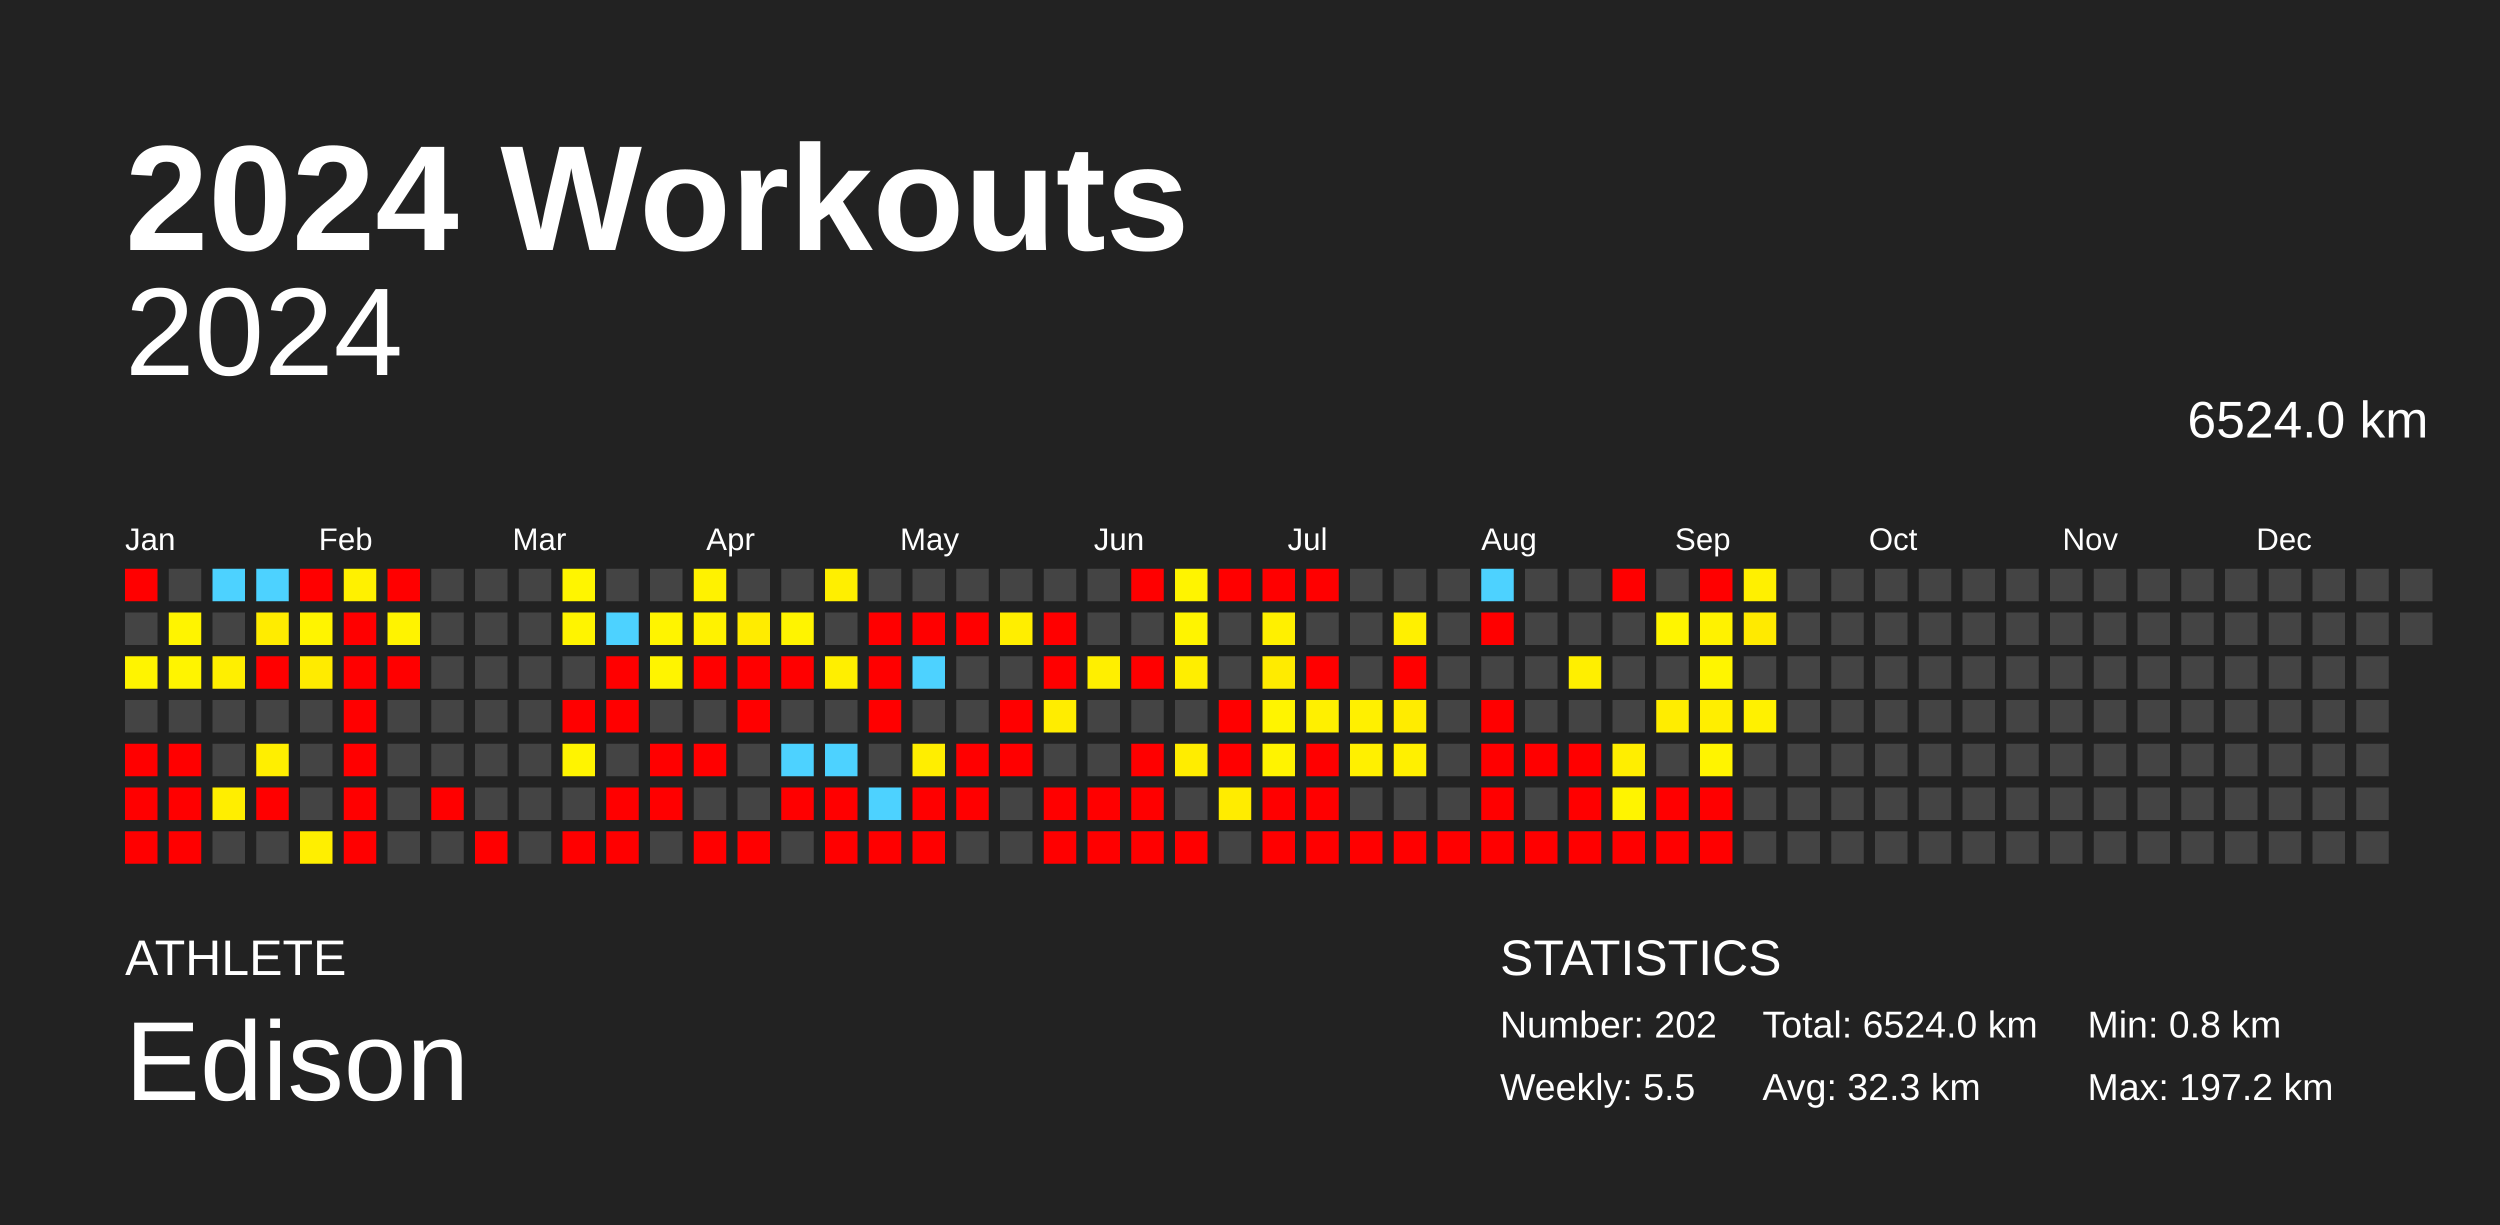
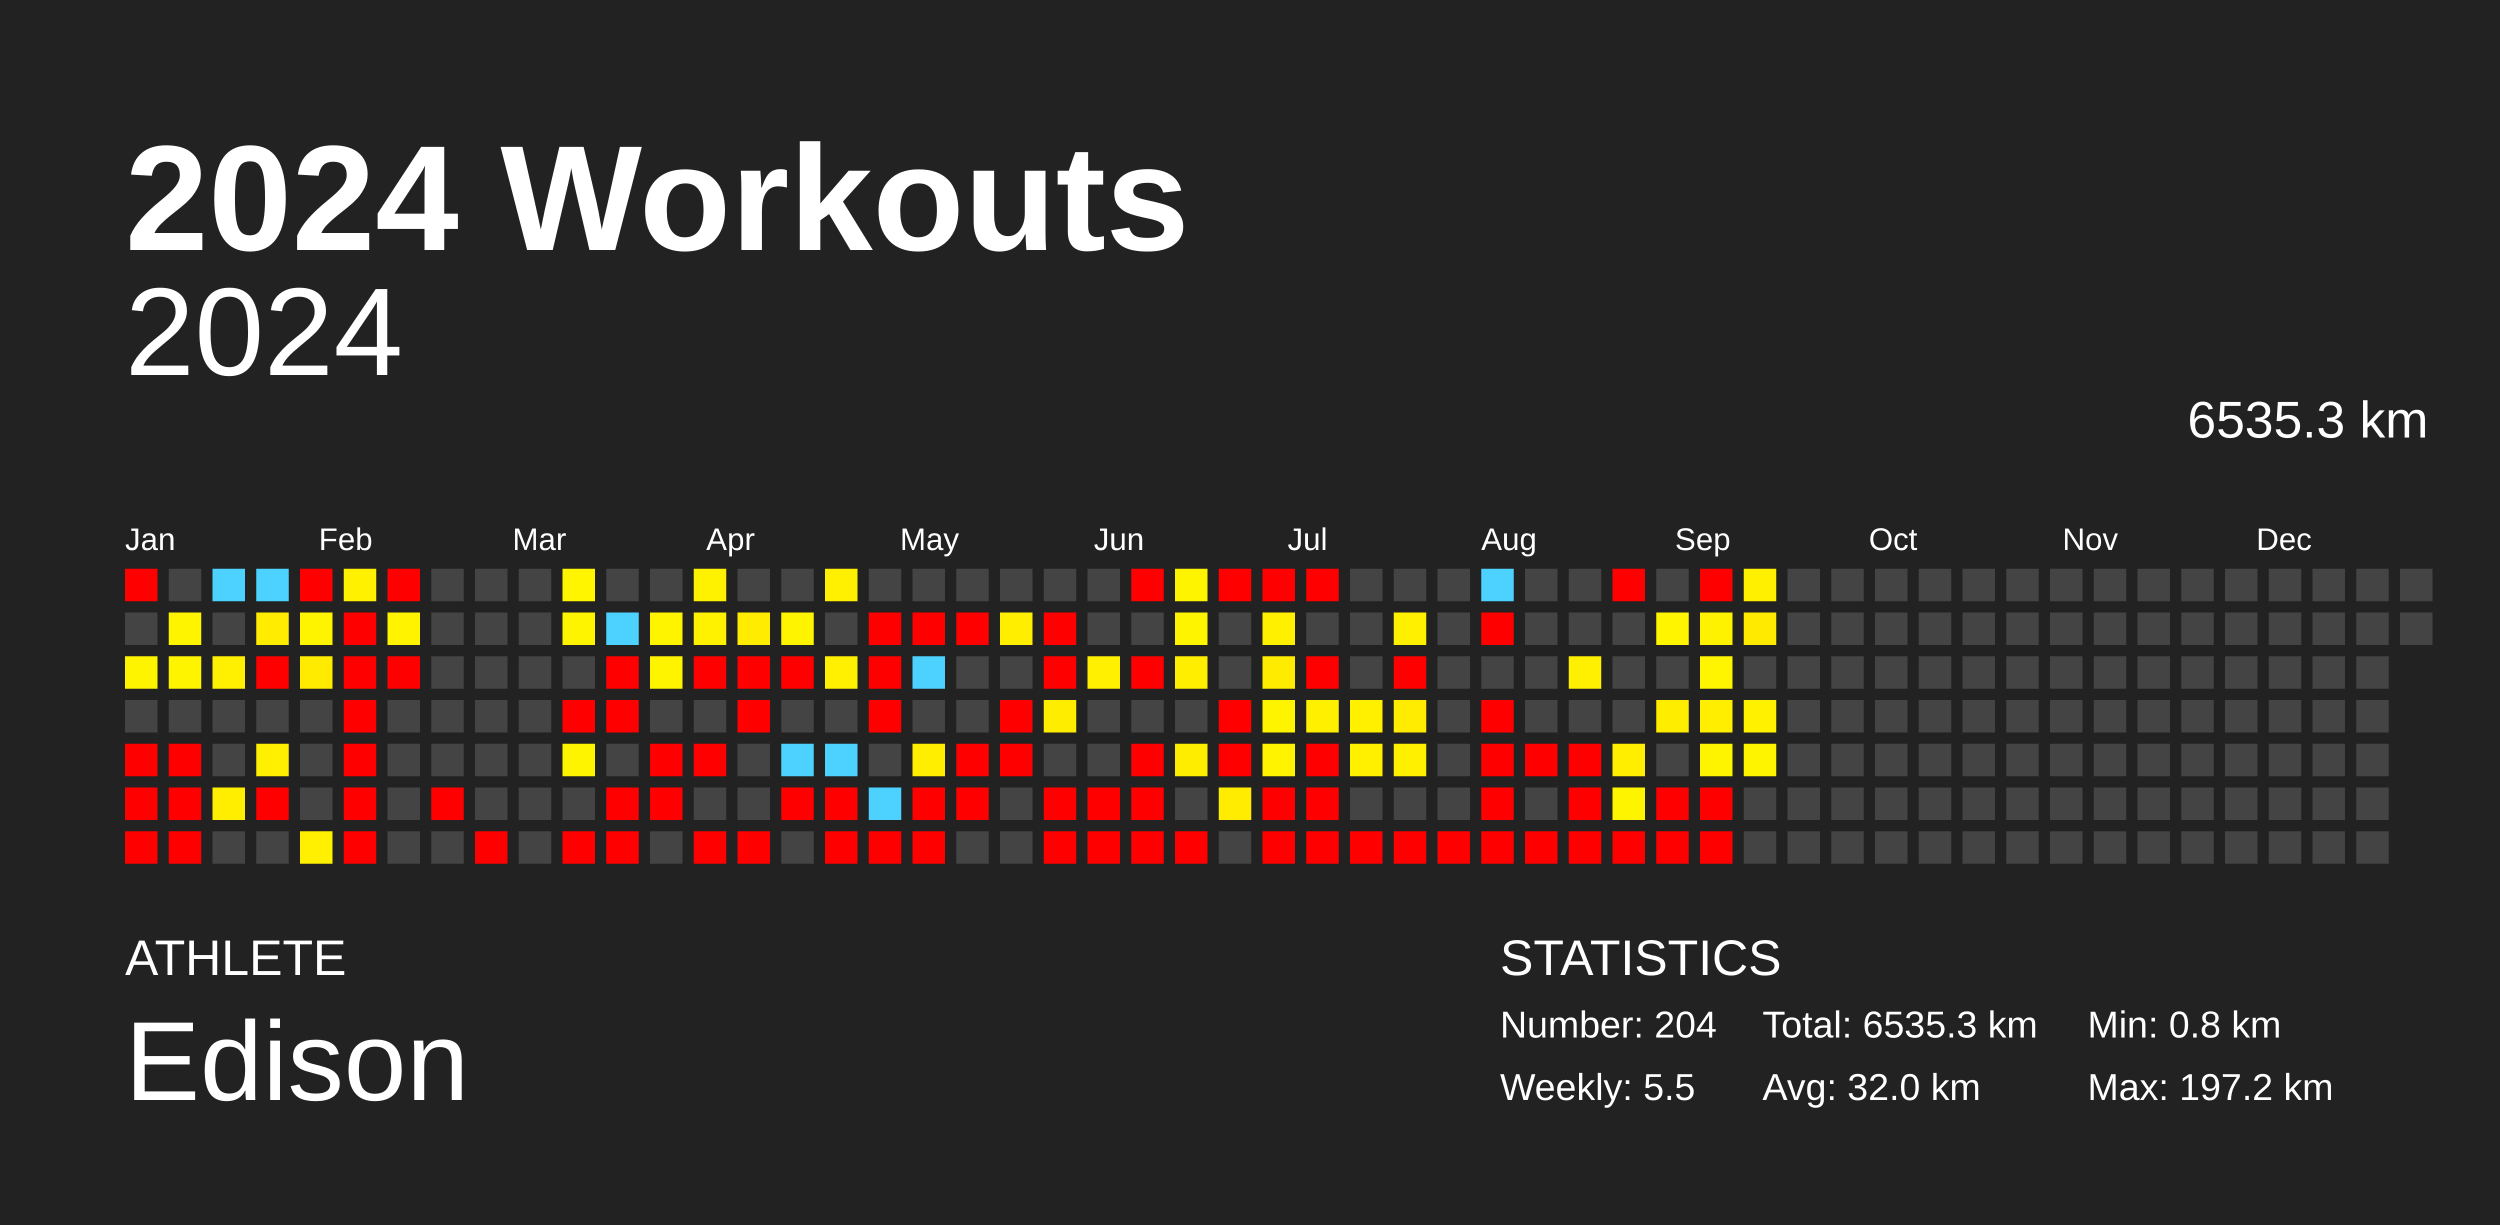
<svg xmlns="http://www.w3.org/2000/svg" baseProfile="full" height="98mm" version="1.1" viewBox="0,0,200,98" width="200mm">
  <defs />
  <rect fill="#222222" height="98" width="200" x="0" y="0" />
  <text fill="#FFFFFF" style="font-size:12px; font-family:Arial; font-weight:bold;" x="10" y="20">2024 Workouts</text>
  <text fill="#FFFFFF" style="font-size:4px; font-family:Arial" x="10" y="78">ATHLETE</text>
  <text fill="#FFFFFF" style="font-size:9px; font-family:Arial" x="10" y="88">Edison</text>
  <text fill="#FFFFFF" style="font-size:4px; font-family:Arial" x="120" y="78">STATISTICS</text>
-   <text fill="#FFFFFF" style="font-size:3px; font-family:Arial" x="120" y="83">Number: 202</text>
+   <text fill="#FFFFFF" style="font-size:3px; font-family:Arial" x="120" y="83">Number: 204</text>
  <text fill="#FFFFFF" style="font-size:3px; font-family:Arial" x="120" y="88">Weekly: 5.5</text>
-   <text fill="#FFFFFF" style="font-size:3px; font-family:Arial" x="141" y="83">Total: 6524.0 km</text>
-   <text fill="#FFFFFF" style="font-size:3px; font-family:Arial" x="141" y="88">Avg: 32.3 km</text>
+   <text fill="#FFFFFF" style="font-size:3px; font-family:Arial" x="141" y="83">Total: 6535.3 km</text>
+   <text fill="#FFFFFF" style="font-size:3px; font-family:Arial" x="141" y="88">Avg: 32.0 km</text>
  <text fill="#FFFFFF" style="font-size:3px; font-family:Arial" x="167" y="83">Min: 0.8 km</text>
  <text fill="#FFFFFF" style="font-size:3px; font-family:Arial" x="167" y="88">Max: 197.2 km</text>
  <text alignment-baseline="hanging" fill="#FFFFFF" style="font-size:10.0px; font-family:Arial;" x="10" y="30">2024</text>
-   <text alignment-baseline="hanging" fill="#FFFFFF" style="font-size:4.125px; font-family:Arial;" x="175" y="35">6524.0 km</text>
+   <text alignment-baseline="hanging" fill="#FFFFFF" style="font-size:4.125px; font-family:Arial;" x="175" y="35">6535.3 km</text>
  <text fill="#FFFFFF" style="font-size:2.5px; font-family:Arial" x="10.0" y="44">Jan</text>
  <text fill="#FFFFFF" style="font-size:2.5px; font-family:Arial" x="25.5" y="44">Feb</text>
  <text fill="#FFFFFF" style="font-size:2.5px; font-family:Arial" x="41.0" y="44">Mar</text>
  <text fill="#FFFFFF" style="font-size:2.5px; font-family:Arial" x="56.5" y="44">Apr</text>
  <text fill="#FFFFFF" style="font-size:2.5px; font-family:Arial" x="72.0" y="44">May</text>
  <text fill="#FFFFFF" style="font-size:2.5px; font-family:Arial" x="87.5" y="44">Jun</text>
  <text fill="#FFFFFF" style="font-size:2.5px; font-family:Arial" x="103.0" y="44">Jul</text>
  <text fill="#FFFFFF" style="font-size:2.5px; font-family:Arial" x="118.5" y="44">Aug</text>
  <text fill="#FFFFFF" style="font-size:2.5px; font-family:Arial" x="134.0" y="44">Sep</text>
  <text fill="#FFFFFF" style="font-size:2.5px; font-family:Arial" x="149.5" y="44">Oct</text>
  <text fill="#FFFFFF" style="font-size:2.5px; font-family:Arial" x="165.0" y="44">Nov</text>
  <text fill="#FFFFFF" style="font-size:2.5px; font-family:Arial" x="180.5" y="44">Dec</text>
  <rect fill="red" height="2.6" width="2.6" x="10.0" y="45.5" />
  <rect fill="#444444" height="2.6" width="2.6" x="10.0" y="49.0" />
  <rect fill="#fff400" height="2.6" width="2.6" x="10.0" y="52.5" />
  <rect fill="#444444" height="2.6" width="2.6" x="10.0" y="56.0" />
  <rect fill="red" height="2.6" width="2.6" x="10.0" y="59.5" />
  <rect fill="red" height="2.6" width="2.6" x="10.0" y="63.0" />
  <rect fill="red" height="2.6" width="2.6" x="10.0" y="66.5" />
  <rect fill="#444444" height="2.6" width="2.6" x="13.5" y="45.5" />
  <rect fill="#fff400" height="2.6" width="2.6" x="13.5" y="49.0" />
  <rect fill="#fff400" height="2.6" width="2.6" x="13.5" y="52.5" />
  <rect fill="#444444" height="2.6" width="2.6" x="13.5" y="56.0" />
  <rect fill="red" height="2.6" width="2.6" x="13.5" y="59.5" />
  <rect fill="red" height="2.6" width="2.6" x="13.5" y="63.0" />
  <rect fill="red" height="2.6" width="2.6" x="13.5" y="66.5" />
  <rect fill="#4dd2ff" height="2.6" width="2.6" x="17.0" y="45.5" />
  <rect fill="#444444" height="2.6" width="2.6" x="17.0" y="49.0" />
  <rect fill="#ffef00" height="2.6" width="2.6" x="17.0" y="52.5" />
  <rect fill="#444444" height="2.6" width="2.6" x="17.0" y="56.0" />
  <rect fill="#444444" height="2.6" width="2.6" x="17.0" y="59.5" />
  <rect fill="#ffee00" height="2.6" width="2.6" x="17.0" y="63.0" />
  <rect fill="#444444" height="2.6" width="2.6" x="17.0" y="66.5" />
  <rect fill="#4dd2ff" height="2.6" width="2.6" x="20.5" y="45.5" />
  <rect fill="#ffec00" height="2.6" width="2.6" x="20.5" y="49.0" />
  <rect fill="red" height="2.6" width="2.6" x="20.5" y="52.5" />
  <rect fill="#444444" height="2.6" width="2.6" x="20.5" y="56.0" />
  <rect fill="#ffef00" height="2.6" width="2.6" x="20.5" y="59.5" />
  <rect fill="red" height="2.6" width="2.6" x="20.5" y="63.0" />
  <rect fill="#444444" height="2.6" width="2.6" x="20.5" y="66.5" />
  <rect fill="red" height="2.6" width="2.6" x="24.0" y="45.5" />
  <rect fill="#fff400" height="2.6" width="2.6" x="24.0" y="49.0" />
  <rect fill="#ffeb00" height="2.6" width="2.6" x="24.0" y="52.5" />
  <rect fill="#444444" height="2.6" width="2.6" x="24.0" y="56.0" />
  <rect fill="#444444" height="2.6" width="2.6" x="24.0" y="59.5" />
  <rect fill="#444444" height="2.6" width="2.6" x="24.0" y="63.0" />
  <rect fill="#ffef00" height="2.6" width="2.6" x="24.0" y="66.5" />
  <rect fill="#fff100" height="2.6" width="2.6" x="27.5" y="45.5" />
  <rect fill="red" height="2.6" width="2.6" x="27.5" y="49.0" />
  <rect fill="red" height="2.6" width="2.6" x="27.5" y="52.5" />
  <rect fill="red" height="2.6" width="2.6" x="27.5" y="56.0" />
  <rect fill="red" height="2.6" width="2.6" x="27.5" y="59.5" />
  <rect fill="red" height="2.6" width="2.6" x="27.5" y="63.0" />
  <rect fill="red" height="2.6" width="2.6" x="27.5" y="66.5" />
  <rect fill="red" height="2.6" width="2.6" x="31.0" y="45.5" />
  <rect fill="#fff300" height="2.6" width="2.6" x="31.0" y="49.0" />
  <rect fill="red" height="2.6" width="2.6" x="31.0" y="52.5" />
  <rect fill="#444444" height="2.6" width="2.6" x="31.0" y="56.0" />
  <rect fill="#444444" height="2.6" width="2.6" x="31.0" y="59.5" />
  <rect fill="#444444" height="2.6" width="2.6" x="31.0" y="63.0" />
  <rect fill="#444444" height="2.6" width="2.6" x="31.0" y="66.5" />
  <rect fill="#444444" height="2.6" width="2.6" x="34.5" y="45.5" />
  <rect fill="#444444" height="2.6" width="2.6" x="34.5" y="49.0" />
  <rect fill="#444444" height="2.6" width="2.6" x="34.5" y="52.5" />
  <rect fill="#444444" height="2.6" width="2.6" x="34.5" y="56.0" />
  <rect fill="#444444" height="2.6" width="2.6" x="34.5" y="59.5" />
  <rect fill="red" height="2.6" width="2.6" x="34.5" y="63.0" />
  <rect fill="#444444" height="2.6" width="2.6" x="34.5" y="66.5" />
  <rect fill="#444444" height="2.6" width="2.6" x="38.0" y="45.5" />
  <rect fill="#444444" height="2.6" width="2.6" x="38.0" y="49.0" />
  <rect fill="#444444" height="2.6" width="2.6" x="38.0" y="52.5" />
  <rect fill="#444444" height="2.6" width="2.6" x="38.0" y="56.0" />
  <rect fill="#444444" height="2.6" width="2.6" x="38.0" y="59.5" />
  <rect fill="#444444" height="2.6" width="2.6" x="38.0" y="63.0" />
  <rect fill="red" height="2.6" width="2.6" x="38.0" y="66.5" />
  <rect fill="#444444" height="2.6" width="2.6" x="41.5" y="45.5" />
  <rect fill="#444444" height="2.6" width="2.6" x="41.5" y="49.0" />
  <rect fill="#444444" height="2.6" width="2.6" x="41.5" y="52.5" />
  <rect fill="#444444" height="2.6" width="2.6" x="41.5" y="56.0" />
  <rect fill="#444444" height="2.6" width="2.6" x="41.5" y="59.5" />
  <rect fill="#444444" height="2.6" width="2.6" x="41.5" y="63.0" />
  <rect fill="#444444" height="2.6" width="2.6" x="41.5" y="66.5" />
  <rect fill="#fff500" height="2.6" width="2.6" x="45.0" y="45.5" />
  <rect fill="#fff400" height="2.6" width="2.6" x="45.0" y="49.0" />
  <rect fill="#444444" height="2.6" width="2.6" x="45.0" y="52.5" />
  <rect fill="red" height="2.6" width="2.6" x="45.0" y="56.0" />
  <rect fill="#fff400" height="2.6" width="2.6" x="45.0" y="59.5" />
  <rect fill="#444444" height="2.6" width="2.6" x="45.0" y="63.0" />
  <rect fill="red" height="2.6" width="2.6" x="45.0" y="66.5" />
  <rect fill="#444444" height="2.6" width="2.6" x="48.5" y="45.5" />
  <rect fill="#4dd2ff" height="2.6" width="2.6" x="48.5" y="49.0" />
  <rect fill="red" height="2.6" width="2.6" x="48.5" y="52.5" />
  <rect fill="red" height="2.6" width="2.6" x="48.5" y="56.0" />
  <rect fill="#444444" height="2.6" width="2.6" x="48.5" y="59.5" />
  <rect fill="red" height="2.6" width="2.6" x="48.5" y="63.0" />
  <rect fill="red" height="2.6" width="2.6" x="48.5" y="66.5" />
  <rect fill="#444444" height="2.6" width="2.6" x="52.0" y="45.5" />
  <rect fill="#fff400" height="2.6" width="2.6" x="52.0" y="49.0" />
  <rect fill="#fff400" height="2.6" width="2.6" x="52.0" y="52.5" />
  <rect fill="#444444" height="2.6" width="2.6" x="52.0" y="56.0" />
  <rect fill="red" height="2.6" width="2.6" x="52.0" y="59.5" />
  <rect fill="red" height="2.6" width="2.6" x="52.0" y="63.0" />
  <rect fill="#444444" height="2.6" width="2.6" x="52.0" y="66.5" />
  <rect fill="#fff200" height="2.6" width="2.6" x="55.5" y="45.5" />
  <rect fill="#fff200" height="2.6" width="2.6" x="55.5" y="49.0" />
  <rect fill="red" height="2.6" width="2.6" x="55.5" y="52.5" />
  <rect fill="#444444" height="2.6" width="2.6" x="55.5" y="56.0" />
  <rect fill="red" height="2.6" width="2.6" x="55.5" y="59.5" />
  <rect fill="#444444" height="2.6" width="2.6" x="55.5" y="63.0" />
  <rect fill="red" height="2.6" width="2.6" x="55.5" y="66.5" />
  <rect fill="#444444" height="2.6" width="2.6" x="59.0" y="45.5" />
  <rect fill="#ffec00" height="2.6" width="2.6" x="59.0" y="49.0" />
  <rect fill="red" height="2.6" width="2.6" x="59.0" y="52.5" />
  <rect fill="red" height="2.6" width="2.6" x="59.0" y="56.0" />
  <rect fill="#444444" height="2.6" width="2.6" x="59.0" y="59.5" />
  <rect fill="#444444" height="2.6" width="2.6" x="59.0" y="63.0" />
  <rect fill="red" height="2.6" width="2.6" x="59.0" y="66.5" />
  <rect fill="#444444" height="2.6" width="2.6" x="62.5" y="45.5" />
  <rect fill="#fff400" height="2.6" width="2.6" x="62.5" y="49.0" />
  <rect fill="red" height="2.6" width="2.6" x="62.5" y="52.5" />
  <rect fill="#444444" height="2.6" width="2.6" x="62.5" y="56.0" />
  <rect fill="#4dd2ff" height="2.6" width="2.6" x="62.5" y="59.5" />
  <rect fill="red" height="2.6" width="2.6" x="62.5" y="63.0" />
  <rect fill="#444444" height="2.6" width="2.6" x="62.5" y="66.5" />
  <rect fill="#ffef00" height="2.6" width="2.6" x="66.0" y="45.5" />
  <rect fill="#444444" height="2.6" width="2.6" x="66.0" y="49.0" />
  <rect fill="#ffef00" height="2.6" width="2.6" x="66.0" y="52.5" />
  <rect fill="#444444" height="2.6" width="2.6" x="66.0" y="56.0" />
  <rect fill="#4dd2ff" height="2.6" width="2.6" x="66.0" y="59.5" />
  <rect fill="red" height="2.6" width="2.6" x="66.0" y="63.0" />
  <rect fill="red" height="2.6" width="2.6" x="66.0" y="66.5" />
  <rect fill="#444444" height="2.6" width="2.6" x="69.5" y="45.5" />
  <rect fill="red" height="2.6" width="2.6" x="69.5" y="49.0" />
  <rect fill="red" height="2.6" width="2.6" x="69.5" y="52.5" />
  <rect fill="red" height="2.6" width="2.6" x="69.5" y="56.0" />
  <rect fill="#444444" height="2.6" width="2.6" x="69.5" y="59.5" />
  <rect fill="#4dd2ff" height="2.6" width="2.6" x="69.5" y="63.0" />
  <rect fill="red" height="2.6" width="2.6" x="69.5" y="66.5" />
  <rect fill="#444444" height="2.6" width="2.6" x="73.0" y="45.5" />
  <rect fill="red" height="2.6" width="2.6" x="73.0" y="49.0" />
  <rect fill="#4dd2ff" height="2.6" width="2.6" x="73.0" y="52.5" />
  <rect fill="#444444" height="2.6" width="2.6" x="73.0" y="56.0" />
  <rect fill="#ffee00" height="2.6" width="2.6" x="73.0" y="59.5" />
  <rect fill="red" height="2.6" width="2.6" x="73.0" y="63.0" />
  <rect fill="red" height="2.6" width="2.6" x="73.0" y="66.5" />
  <rect fill="#444444" height="2.6" width="2.6" x="76.5" y="45.5" />
  <rect fill="red" height="2.6" width="2.6" x="76.5" y="49.0" />
  <rect fill="#444444" height="2.6" width="2.6" x="76.5" y="52.5" />
  <rect fill="#444444" height="2.6" width="2.6" x="76.5" y="56.0" />
  <rect fill="red" height="2.6" width="2.6" x="76.5" y="59.5" />
  <rect fill="red" height="2.6" width="2.6" x="76.5" y="63.0" />
  <rect fill="#444444" height="2.6" width="2.6" x="76.5" y="66.5" />
  <rect fill="#444444" height="2.6" width="2.6" x="80.0" y="45.5" />
  <rect fill="#ffee00" height="2.6" width="2.6" x="80.0" y="49.0" />
  <rect fill="#444444" height="2.6" width="2.6" x="80.0" y="52.5" />
  <rect fill="red" height="2.6" width="2.6" x="80.0" y="56.0" />
  <rect fill="red" height="2.6" width="2.6" x="80.0" y="59.5" />
  <rect fill="#444444" height="2.6" width="2.6" x="80.0" y="63.0" />
  <rect fill="#444444" height="2.6" width="2.6" x="80.0" y="66.5" />
  <rect fill="#444444" height="2.6" width="2.6" x="83.5" y="45.5" />
  <rect fill="red" height="2.6" width="2.6" x="83.5" y="49.0" />
  <rect fill="red" height="2.6" width="2.6" x="83.5" y="52.5" />
  <rect fill="#ffed00" height="2.6" width="2.6" x="83.5" y="56.0" />
  <rect fill="#444444" height="2.6" width="2.6" x="83.5" y="59.5" />
  <rect fill="red" height="2.6" width="2.6" x="83.5" y="63.0" />
  <rect fill="red" height="2.6" width="2.6" x="83.5" y="66.5" />
  <rect fill="#444444" height="2.6" width="2.6" x="87.0" y="45.5" />
  <rect fill="#444444" height="2.6" width="2.6" x="87.0" y="49.0" />
  <rect fill="#ffef00" height="2.6" width="2.6" x="87.0" y="52.5" />
  <rect fill="#444444" height="2.6" width="2.6" x="87.0" y="56.0" />
  <rect fill="#444444" height="2.6" width="2.6" x="87.0" y="59.5" />
  <rect fill="red" height="2.6" width="2.6" x="87.0" y="63.0" />
  <rect fill="red" height="2.6" width="2.6" x="87.0" y="66.5" />
  <rect fill="red" height="2.6" width="2.6" x="90.5" y="45.5" />
  <rect fill="#444444" height="2.6" width="2.6" x="90.5" y="49.0" />
  <rect fill="red" height="2.6" width="2.6" x="90.5" y="52.5" />
  <rect fill="#444444" height="2.6" width="2.6" x="90.5" y="56.0" />
  <rect fill="red" height="2.6" width="2.6" x="90.5" y="59.5" />
  <rect fill="red" height="2.6" width="2.6" x="90.5" y="63.0" />
  <rect fill="red" height="2.6" width="2.6" x="90.5" y="66.5" />
  <rect fill="#fff400" height="2.6" width="2.6" x="94.0" y="45.5" />
  <rect fill="#fff400" height="2.6" width="2.6" x="94.0" y="49.0" />
  <rect fill="#ffee00" height="2.6" width="2.6" x="94.0" y="52.5" />
  <rect fill="#444444" height="2.6" width="2.6" x="94.0" y="56.0" />
  <rect fill="#ffed00" height="2.6" width="2.6" x="94.0" y="59.5" />
  <rect fill="#444444" height="2.6" width="2.6" x="94.0" y="63.0" />
  <rect fill="red" height="2.6" width="2.6" x="94.0" y="66.5" />
  <rect fill="red" height="2.6" width="2.6" x="97.5" y="45.5" />
  <rect fill="#444444" height="2.6" width="2.6" x="97.5" y="49.0" />
  <rect fill="#444444" height="2.6" width="2.6" x="97.5" y="52.5" />
  <rect fill="red" height="2.6" width="2.6" x="97.5" y="56.0" />
  <rect fill="red" height="2.6" width="2.6" x="97.5" y="59.5" />
  <rect fill="#ffec00" height="2.6" width="2.6" x="97.5" y="63.0" />
  <rect fill="#444444" height="2.6" width="2.6" x="97.5" y="66.5" />
  <rect fill="red" height="2.6" width="2.6" x="101.0" y="45.5" />
  <rect fill="#fff000" height="2.6" width="2.6" x="101.0" y="49.0" />
  <rect fill="#ffeb00" height="2.6" width="2.6" x="101.0" y="52.5" />
  <rect fill="#fff400" height="2.6" width="2.6" x="101.0" y="56.0" />
  <rect fill="#fff300" height="2.6" width="2.6" x="101.0" y="59.5" />
  <rect fill="red" height="2.6" width="2.6" x="101.0" y="63.0" />
  <rect fill="red" height="2.6" width="2.6" x="101.0" y="66.5" />
  <rect fill="red" height="2.6" width="2.6" x="104.5" y="45.5" />
  <rect fill="#444444" height="2.6" width="2.6" x="104.5" y="49.0" />
  <rect fill="red" height="2.6" width="2.6" x="104.5" y="52.5" />
  <rect fill="#fff000" height="2.6" width="2.6" x="104.5" y="56.0" />
  <rect fill="red" height="2.6" width="2.6" x="104.5" y="59.5" />
  <rect fill="red" height="2.6" width="2.6" x="104.5" y="63.0" />
  <rect fill="red" height="2.6" width="2.6" x="104.5" y="66.5" />
  <rect fill="#444444" height="2.6" width="2.6" x="108.0" y="45.5" />
  <rect fill="#444444" height="2.6" width="2.6" x="108.0" y="49.0" />
  <rect fill="#444444" height="2.6" width="2.6" x="108.0" y="52.5" />
  <rect fill="#fff000" height="2.6" width="2.6" x="108.0" y="56.0" />
  <rect fill="#fff000" height="2.6" width="2.6" x="108.0" y="59.5" />
  <rect fill="#444444" height="2.6" width="2.6" x="108.0" y="63.0" />
  <rect fill="red" height="2.6" width="2.6" x="108.0" y="66.5" />
  <rect fill="#444444" height="2.6" width="2.6" x="111.5" y="45.5" />
  <rect fill="#fff000" height="2.6" width="2.6" x="111.5" y="49.0" />
  <rect fill="red" height="2.6" width="2.6" x="111.5" y="52.5" />
  <rect fill="#ffec00" height="2.6" width="2.6" x="111.5" y="56.0" />
  <rect fill="#fff000" height="2.6" width="2.6" x="111.5" y="59.5" />
  <rect fill="#444444" height="2.6" width="2.6" x="111.5" y="63.0" />
  <rect fill="red" height="2.6" width="2.6" x="111.5" y="66.5" />
  <rect fill="#444444" height="2.6" width="2.6" x="115.0" y="45.5" />
  <rect fill="#444444" height="2.6" width="2.6" x="115.0" y="49.0" />
  <rect fill="#444444" height="2.6" width="2.6" x="115.0" y="52.5" />
  <rect fill="#444444" height="2.6" width="2.6" x="115.0" y="56.0" />
  <rect fill="#444444" height="2.6" width="2.6" x="115.0" y="59.5" />
  <rect fill="#444444" height="2.6" width="2.6" x="115.0" y="63.0" />
  <rect fill="red" height="2.6" width="2.6" x="115.0" y="66.5" />
  <rect fill="#4dd2ff" height="2.6" width="2.6" x="118.5" y="45.5" />
  <rect fill="red" height="2.6" width="2.6" x="118.5" y="49.0" />
  <rect fill="#444444" height="2.6" width="2.6" x="118.5" y="52.5" />
  <rect fill="red" height="2.6" width="2.6" x="118.5" y="56.0" />
  <rect fill="red" height="2.6" width="2.6" x="118.5" y="59.5" />
  <rect fill="red" height="2.6" width="2.6" x="118.5" y="63.0" />
  <rect fill="red" height="2.6" width="2.6" x="118.5" y="66.5" />
  <rect fill="#444444" height="2.6" width="2.6" x="122.0" y="45.5" />
  <rect fill="#444444" height="2.6" width="2.6" x="122.0" y="49.0" />
  <rect fill="#444444" height="2.6" width="2.6" x="122.0" y="52.5" />
  <rect fill="#444444" height="2.6" width="2.6" x="122.0" y="56.0" />
  <rect fill="red" height="2.6" width="2.6" x="122.0" y="59.5" />
  <rect fill="#444444" height="2.6" width="2.6" x="122.0" y="63.0" />
  <rect fill="red" height="2.6" width="2.6" x="122.0" y="66.5" />
  <rect fill="#444444" height="2.6" width="2.6" x="125.5" y="45.5" />
  <rect fill="#444444" height="2.6" width="2.6" x="125.5" y="49.0" />
  <rect fill="#ffef00" height="2.6" width="2.6" x="125.5" y="52.5" />
  <rect fill="#444444" height="2.6" width="2.6" x="125.5" y="56.0" />
  <rect fill="red" height="2.6" width="2.6" x="125.5" y="59.5" />
  <rect fill="red" height="2.6" width="2.6" x="125.5" y="63.0" />
  <rect fill="red" height="2.6" width="2.6" x="125.5" y="66.5" />
  <rect fill="red" height="2.6" width="2.6" x="129.0" y="45.5" />
  <rect fill="#444444" height="2.6" width="2.6" x="129.0" y="49.0" />
  <rect fill="#444444" height="2.6" width="2.6" x="129.0" y="52.5" />
  <rect fill="#444444" height="2.6" width="2.6" x="129.0" y="56.0" />
  <rect fill="#ffee00" height="2.6" width="2.6" x="129.0" y="59.5" />
  <rect fill="#fff400" height="2.6" width="2.6" x="129.0" y="63.0" />
  <rect fill="red" height="2.6" width="2.6" x="129.0" y="66.5" />
  <rect fill="#444444" height="2.6" width="2.6" x="132.5" y="45.5" />
  <rect fill="#fff500" height="2.6" width="2.6" x="132.5" y="49.0" />
  <rect fill="#444444" height="2.6" width="2.6" x="132.5" y="52.5" />
  <rect fill="#ffed00" height="2.6" width="2.6" x="132.5" y="56.0" />
  <rect fill="#444444" height="2.6" width="2.6" x="132.5" y="59.5" />
  <rect fill="red" height="2.6" width="2.6" x="132.5" y="63.0" />
  <rect fill="red" height="2.6" width="2.6" x="132.5" y="66.5" />
  <rect fill="red" height="2.6" width="2.6" x="136.0" y="45.5" />
  <rect fill="#fff200" height="2.6" width="2.6" x="136.0" y="49.0" />
  <rect fill="#fff500" height="2.6" width="2.6" x="136.0" y="52.5" />
  <rect fill="#ffee00" height="2.6" width="2.6" x="136.0" y="56.0" />
  <rect fill="#fff400" height="2.6" width="2.6" x="136.0" y="59.5" />
  <rect fill="red" height="2.6" width="2.6" x="136.0" y="63.0" />
  <rect fill="red" height="2.6" width="2.6" x="136.0" y="66.5" />
  <rect fill="#fff000" height="2.6" width="2.6" x="139.5" y="45.5" />
  <rect fill="#ffea00" height="2.6" width="2.6" x="139.5" y="49.0" />
  <rect fill="#444444" height="2.6" width="2.6" x="139.5" y="52.5" />
  <rect fill="#fff100" height="2.6" width="2.6" x="139.5" y="56.0" />
-   <rect fill="#444444" height="2.6" width="2.6" x="139.5" y="59.5" />
+   <rect fill="#fff400" height="2.6" width="2.6" x="139.5" y="59.5" />
  <rect fill="#444444" height="2.6" width="2.6" x="139.5" y="63.0" />
  <rect fill="#444444" height="2.6" width="2.6" x="139.5" y="66.5" />
  <rect fill="#444444" height="2.6" width="2.6" x="143.0" y="45.5" />
  <rect fill="#444444" height="2.6" width="2.6" x="143.0" y="49.0" />
  <rect fill="#444444" height="2.6" width="2.6" x="143.0" y="52.5" />
  <rect fill="#444444" height="2.6" width="2.6" x="143.0" y="56.0" />
  <rect fill="#444444" height="2.6" width="2.6" x="143.0" y="59.5" />
  <rect fill="#444444" height="2.6" width="2.6" x="143.0" y="63.0" />
  <rect fill="#444444" height="2.6" width="2.6" x="143.0" y="66.5" />
  <rect fill="#444444" height="2.6" width="2.6" x="146.5" y="45.5" />
  <rect fill="#444444" height="2.6" width="2.6" x="146.5" y="49.0" />
  <rect fill="#444444" height="2.6" width="2.6" x="146.5" y="52.5" />
  <rect fill="#444444" height="2.6" width="2.6" x="146.5" y="56.0" />
  <rect fill="#444444" height="2.6" width="2.6" x="146.5" y="59.5" />
  <rect fill="#444444" height="2.6" width="2.6" x="146.5" y="63.0" />
  <rect fill="#444444" height="2.6" width="2.6" x="146.5" y="66.5" />
  <rect fill="#444444" height="2.6" width="2.6" x="150.0" y="45.5" />
  <rect fill="#444444" height="2.6" width="2.6" x="150.0" y="49.0" />
  <rect fill="#444444" height="2.6" width="2.6" x="150.0" y="52.5" />
  <rect fill="#444444" height="2.6" width="2.6" x="150.0" y="56.0" />
  <rect fill="#444444" height="2.6" width="2.6" x="150.0" y="59.5" />
  <rect fill="#444444" height="2.6" width="2.6" x="150.0" y="63.0" />
  <rect fill="#444444" height="2.6" width="2.6" x="150.0" y="66.5" />
  <rect fill="#444444" height="2.6" width="2.6" x="153.5" y="45.5" />
  <rect fill="#444444" height="2.6" width="2.6" x="153.5" y="49.0" />
  <rect fill="#444444" height="2.6" width="2.6" x="153.5" y="52.5" />
  <rect fill="#444444" height="2.6" width="2.6" x="153.5" y="56.0" />
  <rect fill="#444444" height="2.6" width="2.6" x="153.5" y="59.5" />
  <rect fill="#444444" height="2.6" width="2.6" x="153.5" y="63.0" />
  <rect fill="#444444" height="2.6" width="2.6" x="153.5" y="66.5" />
  <rect fill="#444444" height="2.6" width="2.6" x="157.0" y="45.5" />
  <rect fill="#444444" height="2.6" width="2.6" x="157.0" y="49.0" />
  <rect fill="#444444" height="2.6" width="2.6" x="157.0" y="52.5" />
  <rect fill="#444444" height="2.6" width="2.6" x="157.0" y="56.0" />
  <rect fill="#444444" height="2.6" width="2.6" x="157.0" y="59.5" />
  <rect fill="#444444" height="2.6" width="2.6" x="157.0" y="63.0" />
  <rect fill="#444444" height="2.6" width="2.6" x="157.0" y="66.5" />
  <rect fill="#444444" height="2.6" width="2.6" x="160.5" y="45.5" />
  <rect fill="#444444" height="2.6" width="2.6" x="160.5" y="49.0" />
  <rect fill="#444444" height="2.6" width="2.6" x="160.5" y="52.5" />
  <rect fill="#444444" height="2.6" width="2.6" x="160.5" y="56.0" />
  <rect fill="#444444" height="2.6" width="2.6" x="160.5" y="59.5" />
  <rect fill="#444444" height="2.6" width="2.6" x="160.5" y="63.0" />
  <rect fill="#444444" height="2.6" width="2.6" x="160.5" y="66.5" />
  <rect fill="#444444" height="2.6" width="2.6" x="164.0" y="45.5" />
  <rect fill="#444444" height="2.6" width="2.6" x="164.0" y="49.0" />
  <rect fill="#444444" height="2.6" width="2.6" x="164.0" y="52.5" />
  <rect fill="#444444" height="2.6" width="2.6" x="164.0" y="56.0" />
  <rect fill="#444444" height="2.6" width="2.6" x="164.0" y="59.5" />
  <rect fill="#444444" height="2.6" width="2.6" x="164.0" y="63.0" />
  <rect fill="#444444" height="2.6" width="2.6" x="164.0" y="66.5" />
  <rect fill="#444444" height="2.6" width="2.6" x="167.5" y="45.5" />
  <rect fill="#444444" height="2.6" width="2.6" x="167.5" y="49.0" />
  <rect fill="#444444" height="2.6" width="2.6" x="167.5" y="52.5" />
  <rect fill="#444444" height="2.6" width="2.6" x="167.5" y="56.0" />
  <rect fill="#444444" height="2.6" width="2.6" x="167.5" y="59.5" />
  <rect fill="#444444" height="2.6" width="2.6" x="167.5" y="63.0" />
  <rect fill="#444444" height="2.6" width="2.6" x="167.5" y="66.5" />
  <rect fill="#444444" height="2.6" width="2.6" x="171.0" y="45.5" />
  <rect fill="#444444" height="2.6" width="2.6" x="171.0" y="49.0" />
  <rect fill="#444444" height="2.6" width="2.6" x="171.0" y="52.5" />
  <rect fill="#444444" height="2.6" width="2.6" x="171.0" y="56.0" />
  <rect fill="#444444" height="2.6" width="2.6" x="171.0" y="59.5" />
  <rect fill="#444444" height="2.6" width="2.6" x="171.0" y="63.0" />
  <rect fill="#444444" height="2.6" width="2.6" x="171.0" y="66.5" />
  <rect fill="#444444" height="2.6" width="2.6" x="174.5" y="45.5" />
  <rect fill="#444444" height="2.6" width="2.6" x="174.5" y="49.0" />
  <rect fill="#444444" height="2.6" width="2.6" x="174.5" y="52.5" />
  <rect fill="#444444" height="2.6" width="2.6" x="174.5" y="56.0" />
  <rect fill="#444444" height="2.6" width="2.6" x="174.5" y="59.5" />
  <rect fill="#444444" height="2.6" width="2.6" x="174.5" y="63.0" />
  <rect fill="#444444" height="2.6" width="2.6" x="174.5" y="66.5" />
  <rect fill="#444444" height="2.6" width="2.6" x="178.0" y="45.5" />
  <rect fill="#444444" height="2.6" width="2.6" x="178.0" y="49.0" />
  <rect fill="#444444" height="2.6" width="2.6" x="178.0" y="52.5" />
  <rect fill="#444444" height="2.6" width="2.6" x="178.0" y="56.0" />
  <rect fill="#444444" height="2.6" width="2.6" x="178.0" y="59.5" />
  <rect fill="#444444" height="2.6" width="2.6" x="178.0" y="63.0" />
  <rect fill="#444444" height="2.6" width="2.6" x="178.0" y="66.5" />
  <rect fill="#444444" height="2.6" width="2.6" x="181.5" y="45.5" />
  <rect fill="#444444" height="2.6" width="2.6" x="181.5" y="49.0" />
  <rect fill="#444444" height="2.6" width="2.6" x="181.5" y="52.5" />
  <rect fill="#444444" height="2.6" width="2.6" x="181.5" y="56.0" />
  <rect fill="#444444" height="2.6" width="2.6" x="181.5" y="59.5" />
  <rect fill="#444444" height="2.6" width="2.6" x="181.5" y="63.0" />
  <rect fill="#444444" height="2.6" width="2.6" x="181.5" y="66.5" />
  <rect fill="#444444" height="2.6" width="2.6" x="185.0" y="45.5" />
  <rect fill="#444444" height="2.6" width="2.6" x="185.0" y="49.0" />
  <rect fill="#444444" height="2.6" width="2.6" x="185.0" y="52.5" />
  <rect fill="#444444" height="2.6" width="2.6" x="185.0" y="56.0" />
  <rect fill="#444444" height="2.6" width="2.6" x="185.0" y="59.5" />
  <rect fill="#444444" height="2.6" width="2.6" x="185.0" y="63.0" />
  <rect fill="#444444" height="2.6" width="2.6" x="185.0" y="66.5" />
  <rect fill="#444444" height="2.6" width="2.6" x="188.5" y="45.5" />
  <rect fill="#444444" height="2.6" width="2.6" x="188.5" y="49.0" />
  <rect fill="#444444" height="2.6" width="2.6" x="188.5" y="52.5" />
  <rect fill="#444444" height="2.6" width="2.6" x="188.5" y="56.0" />
  <rect fill="#444444" height="2.6" width="2.6" x="188.5" y="59.5" />
  <rect fill="#444444" height="2.6" width="2.6" x="188.5" y="63.0" />
  <rect fill="#444444" height="2.6" width="2.6" x="188.5" y="66.5" />
  <rect fill="#444444" height="2.6" width="2.6" x="192.0" y="45.5" />
  <rect fill="#444444" height="2.6" width="2.6" x="192.0" y="49.0" />
</svg>
